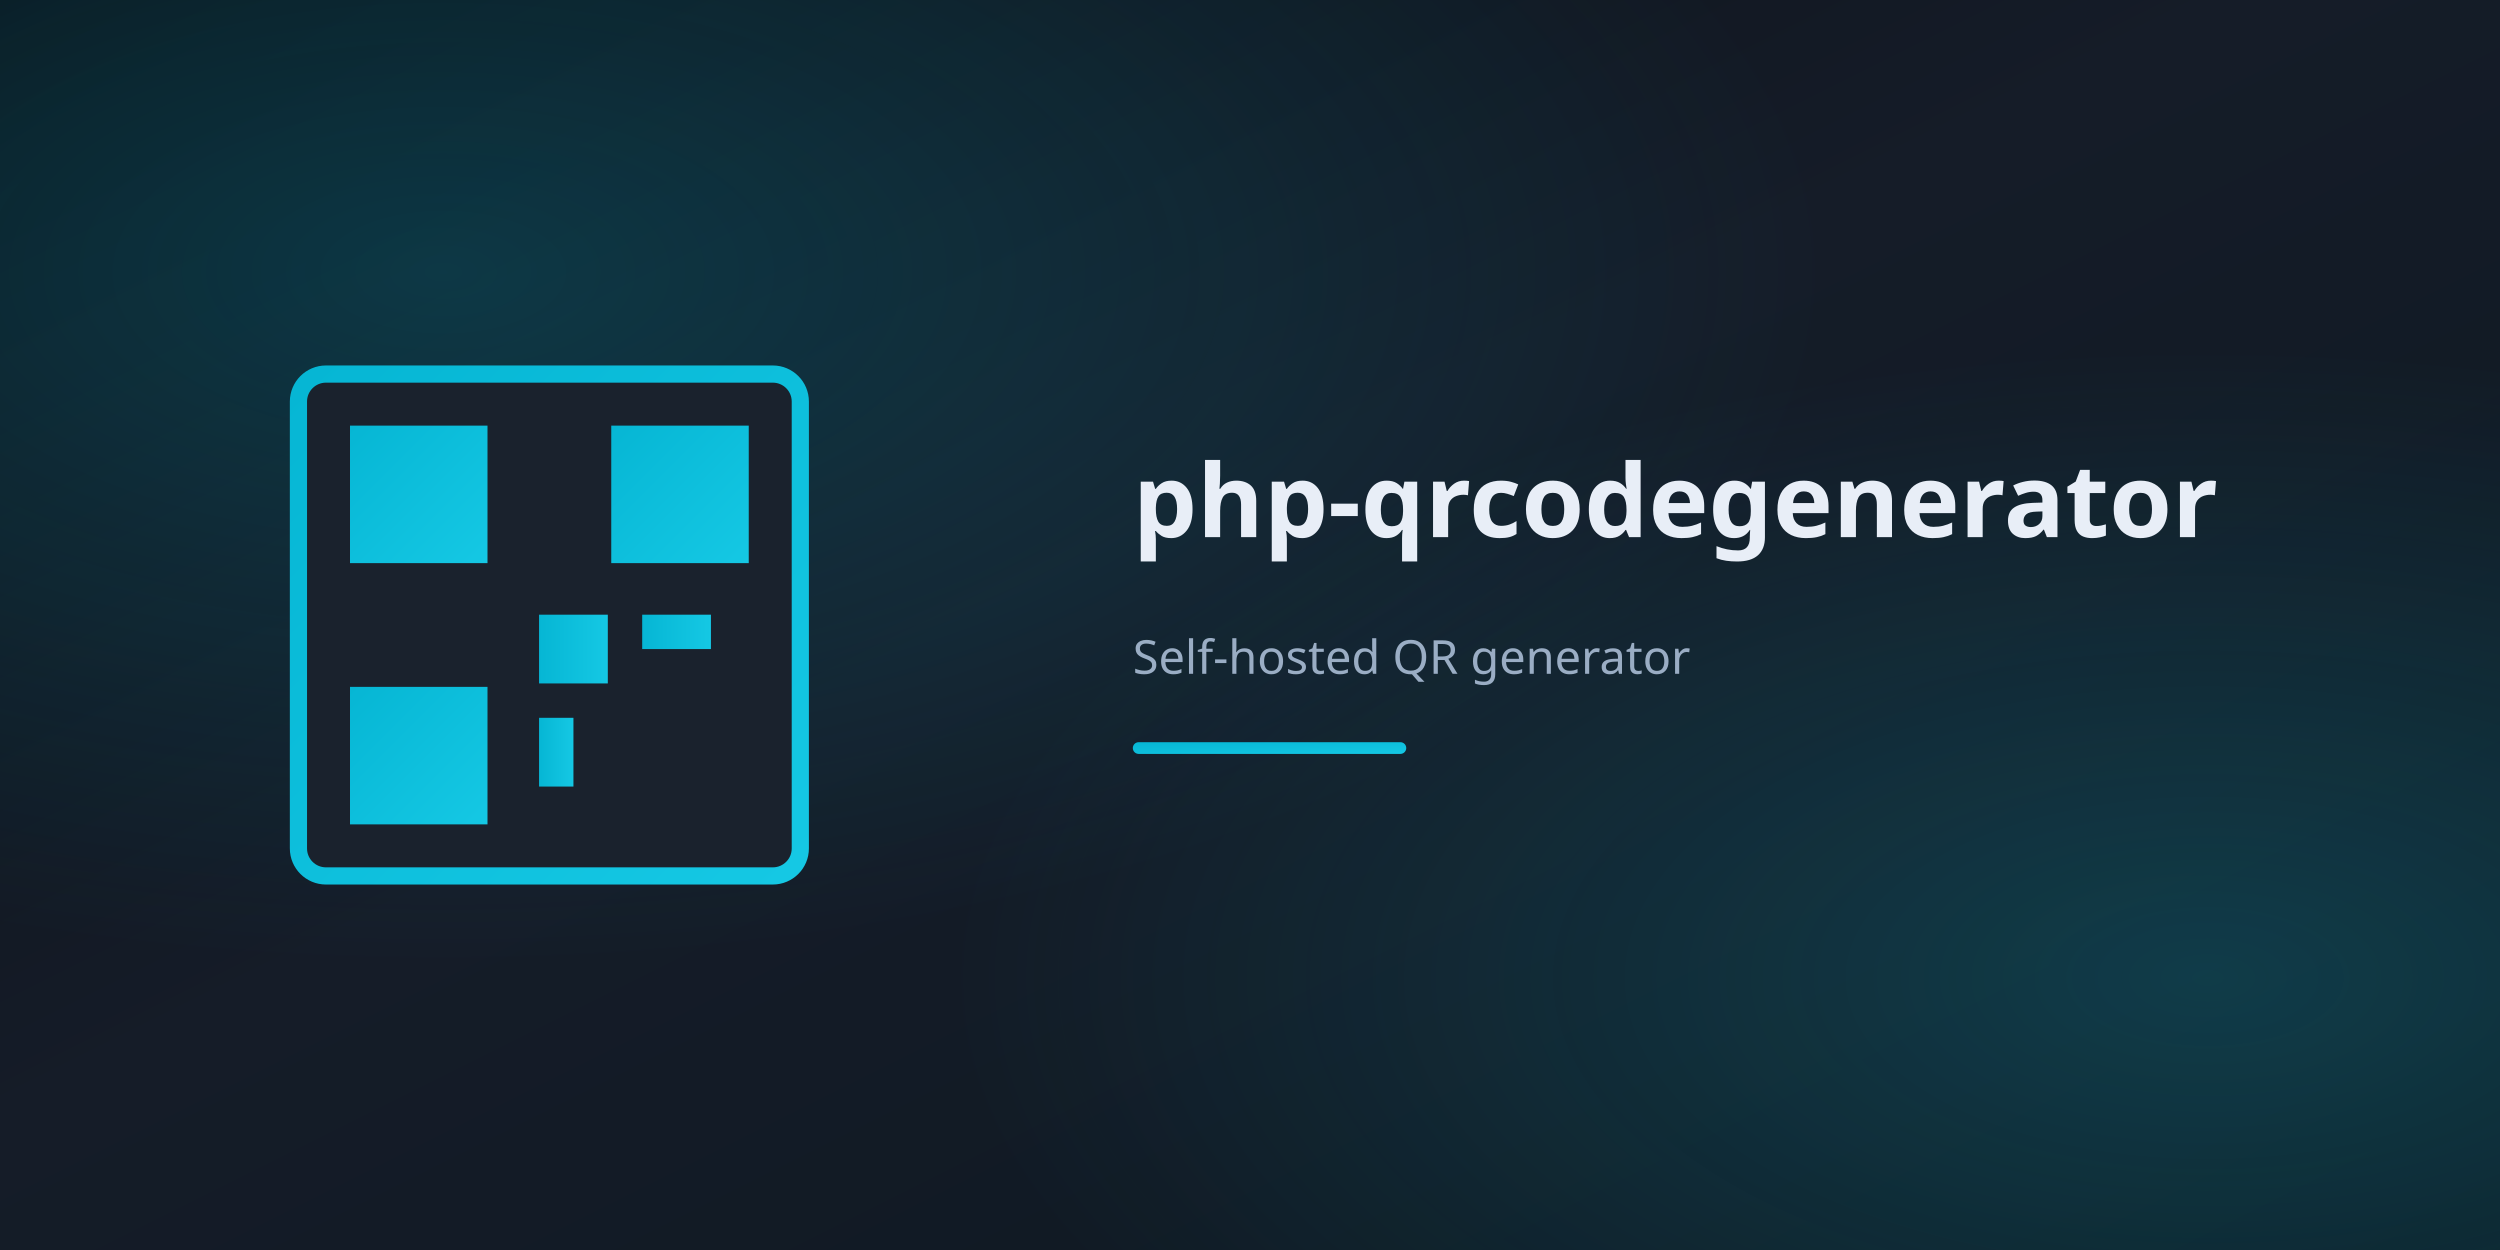
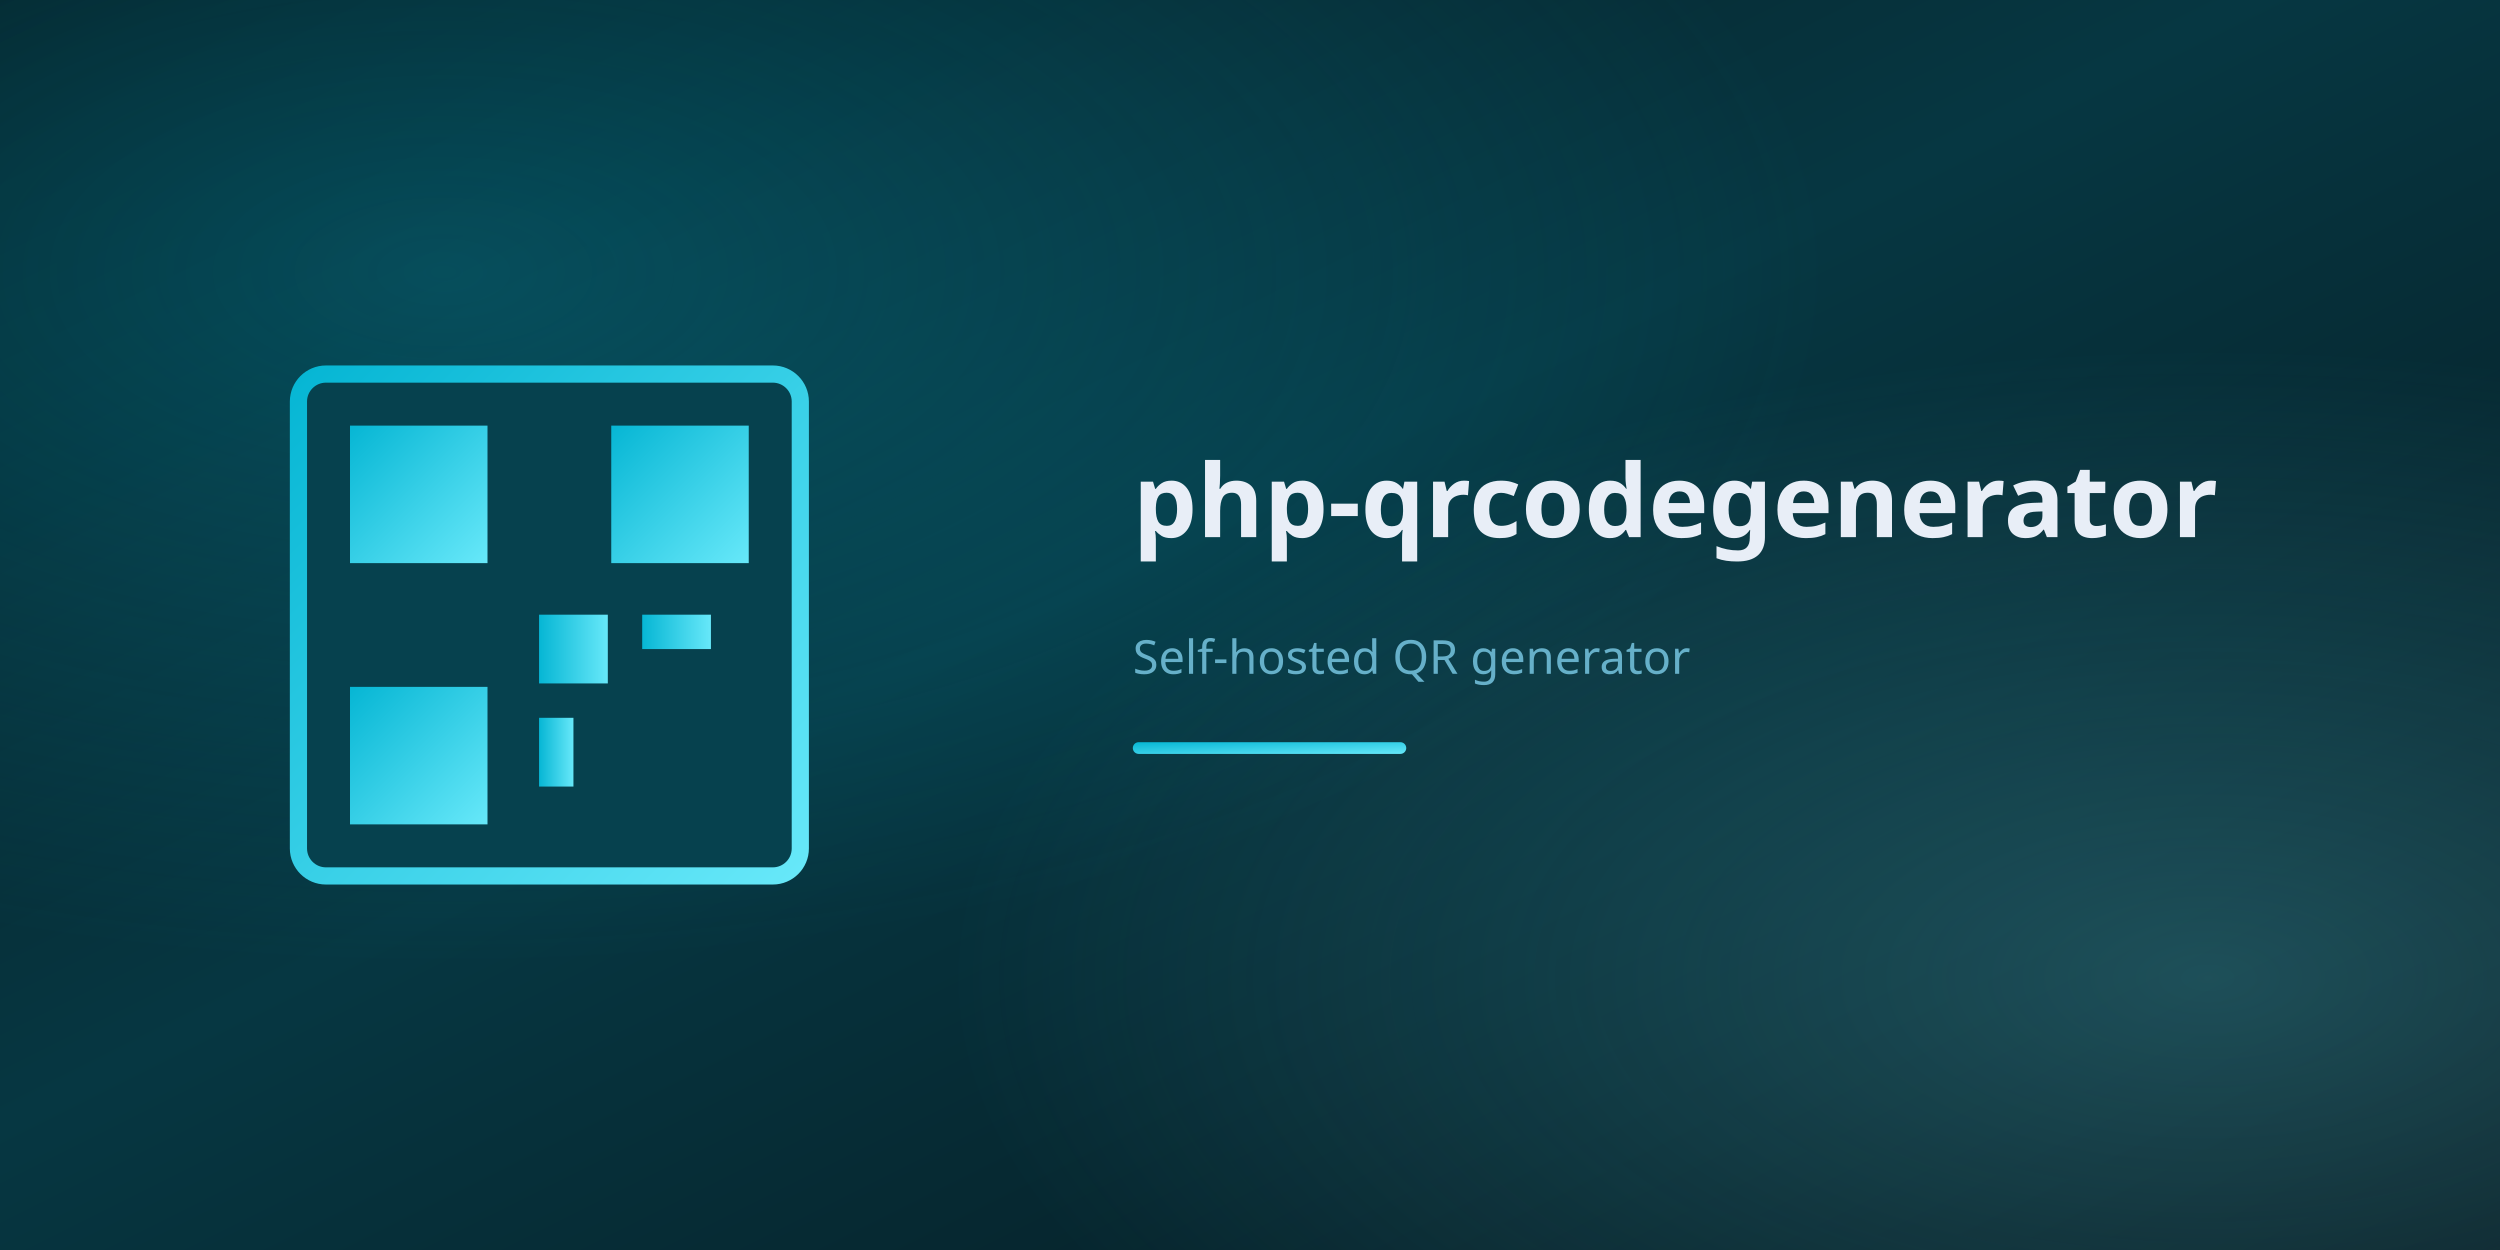
<svg xmlns="http://www.w3.org/2000/svg" viewBox="0 0 1280 640" width="1280" height="640" role="img" aria-label="php-qrcodegenerator">
  <defs>
    <linearGradient id="ac" x1="0" y1="0" x2="1" y2="1">
      <stop offset="0" stop-color="#06b6d4" />
-       <stop offset="1" stop-color="#15c8e4" />
+       <stop offset="1" stop-color="#67e8f9" />
    </linearGradient>
    <linearGradient id="gWarm" x1="0%" y1="0%" x2="100%" y2="0%">
      <stop offset="0%" stop-color="#06b6d4" />
-       <stop offset="100%" stop-color="#15c8e4" />
+       <stop offset="100%" stop-color="#67e8f9" />
    </linearGradient>
    <linearGradient id="canvasGrad" x1="0%" y1="0%" x2="100%" y2="100%">
-       <stop offset="0%" stop-color="#0a0e14" />
-       <stop offset="45%" stop-color="#151c28" />
-       <stop offset="100%" stop-color="#0c1820" />
-     </linearGradient>
-     <linearGradient id="bg" x1="0" y1="0" x2="1" y2="1">
-       <stop offset="0" stop-color="#1e1b4b" />
-       <stop offset="0.55" stop-color="#0f3a4a" />
-       <stop offset="1" stop-color="#0f766e" />
+       <stop offset="0%" stop-color="#05171c" />
+       <stop offset="45%" stop-color="#063742" />
+       <stop offset="100%" stop-color="#06141a" />
    </linearGradient>
    <radialGradient id="glowA" cx="18%" cy="22%" r="55%">
-       <stop offset="0%" stop-color="#06b6d4" stop-opacity="0.22" />
+       <stop offset="0%" stop-color="#06b6d4" stop-opacity="0.28" />
      <stop offset="100%" stop-color="#06b6d4" stop-opacity="0" />
    </radialGradient>
    <radialGradient id="glowB" cx="88%" cy="78%" r="50%">
-       <stop offset="0%" stop-color="#15c8e4" stop-opacity="0.20" />
-       <stop offset="100%" stop-color="#15c8e4" stop-opacity="0" />
+       <stop offset="0%" stop-color="#67e8f9" stop-opacity="0.24" />
+       <stop offset="100%" stop-color="#67e8f9" stop-opacity="0" />
    </radialGradient>
  </defs>
  <rect width="1280" height="640" fill="url(#canvasGrad)" />
  <rect width="1280" height="640" fill="url(#glowA)" />
  <rect width="1280" height="640" fill="url(#glowB)" />
  <g transform="translate(56 94.72) scale(0.88)">
-     <rect x="110" y="110" width="292" height="292" rx="16" fill="#1a222d" stroke="url(#ac)" stroke-width="10" />
+     <rect x="110" y="110" width="292" height="292" rx="16" fill="#06414e" stroke="url(#ac)" stroke-width="10" />
    <rect x="140" y="140" width="80" height="80" fill="url(#ac)" />
    <rect x="292" y="140" width="80" height="80" fill="url(#ac)" />
    <rect x="140" y="292" width="80" height="80" fill="url(#ac)" />
    <rect x="250" y="250" width="40" height="40" fill="url(#gWarm)" />
    <rect x="310" y="250" width="40" height="20" fill="url(#gWarm)" />
    <rect x="250" y="310" width="20" height="40" fill="url(#gWarm)" />
  </g>
  <text x="580" y="275" font-family="Segoe UI, system-ui, sans-serif" font-size="52" font-weight="700" fill="#e8eef7">php-qrcodegenerator</text>
-   <text x="580" y="345" font-family="Segoe UI, system-ui, sans-serif" font-size="24" font-weight="500" fill="#9aadc4">Self-hosted QR generator</text>
+   <text x="580" y="345" font-family="Segoe UI, system-ui, sans-serif" font-size="24" font-weight="500" fill="#66b0c9">Self-hosted QR generator</text>
  <rect x="580" y="380" width="140" height="6" rx="3" fill="url(#ac)" />
</svg>
